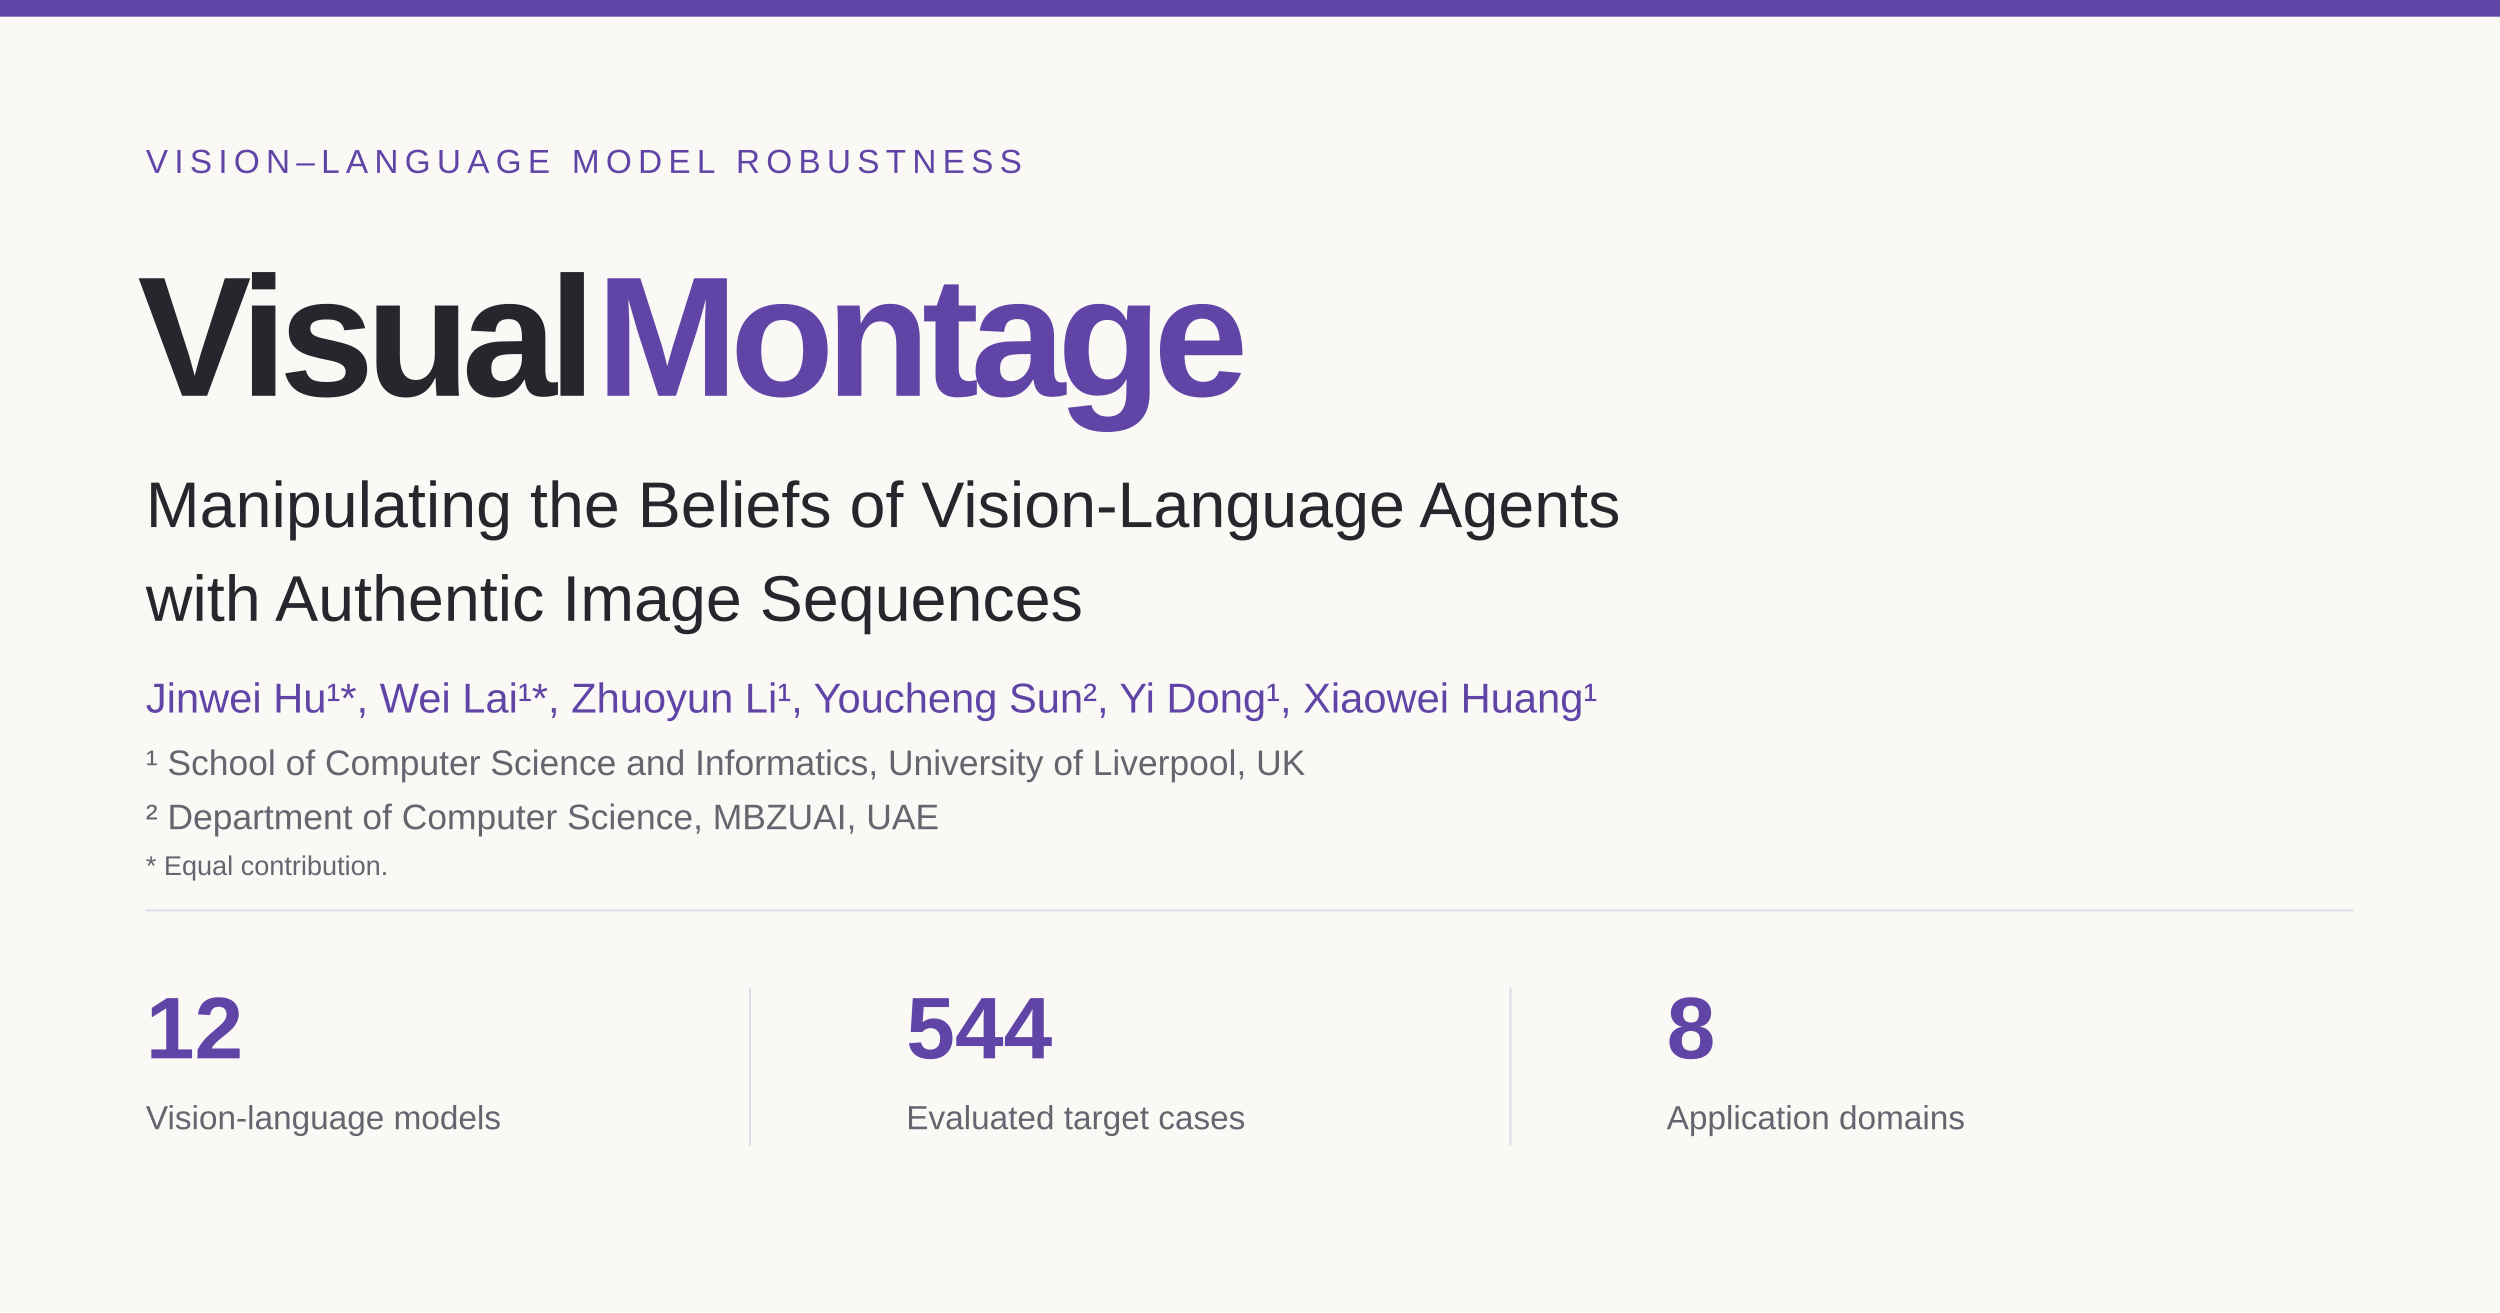
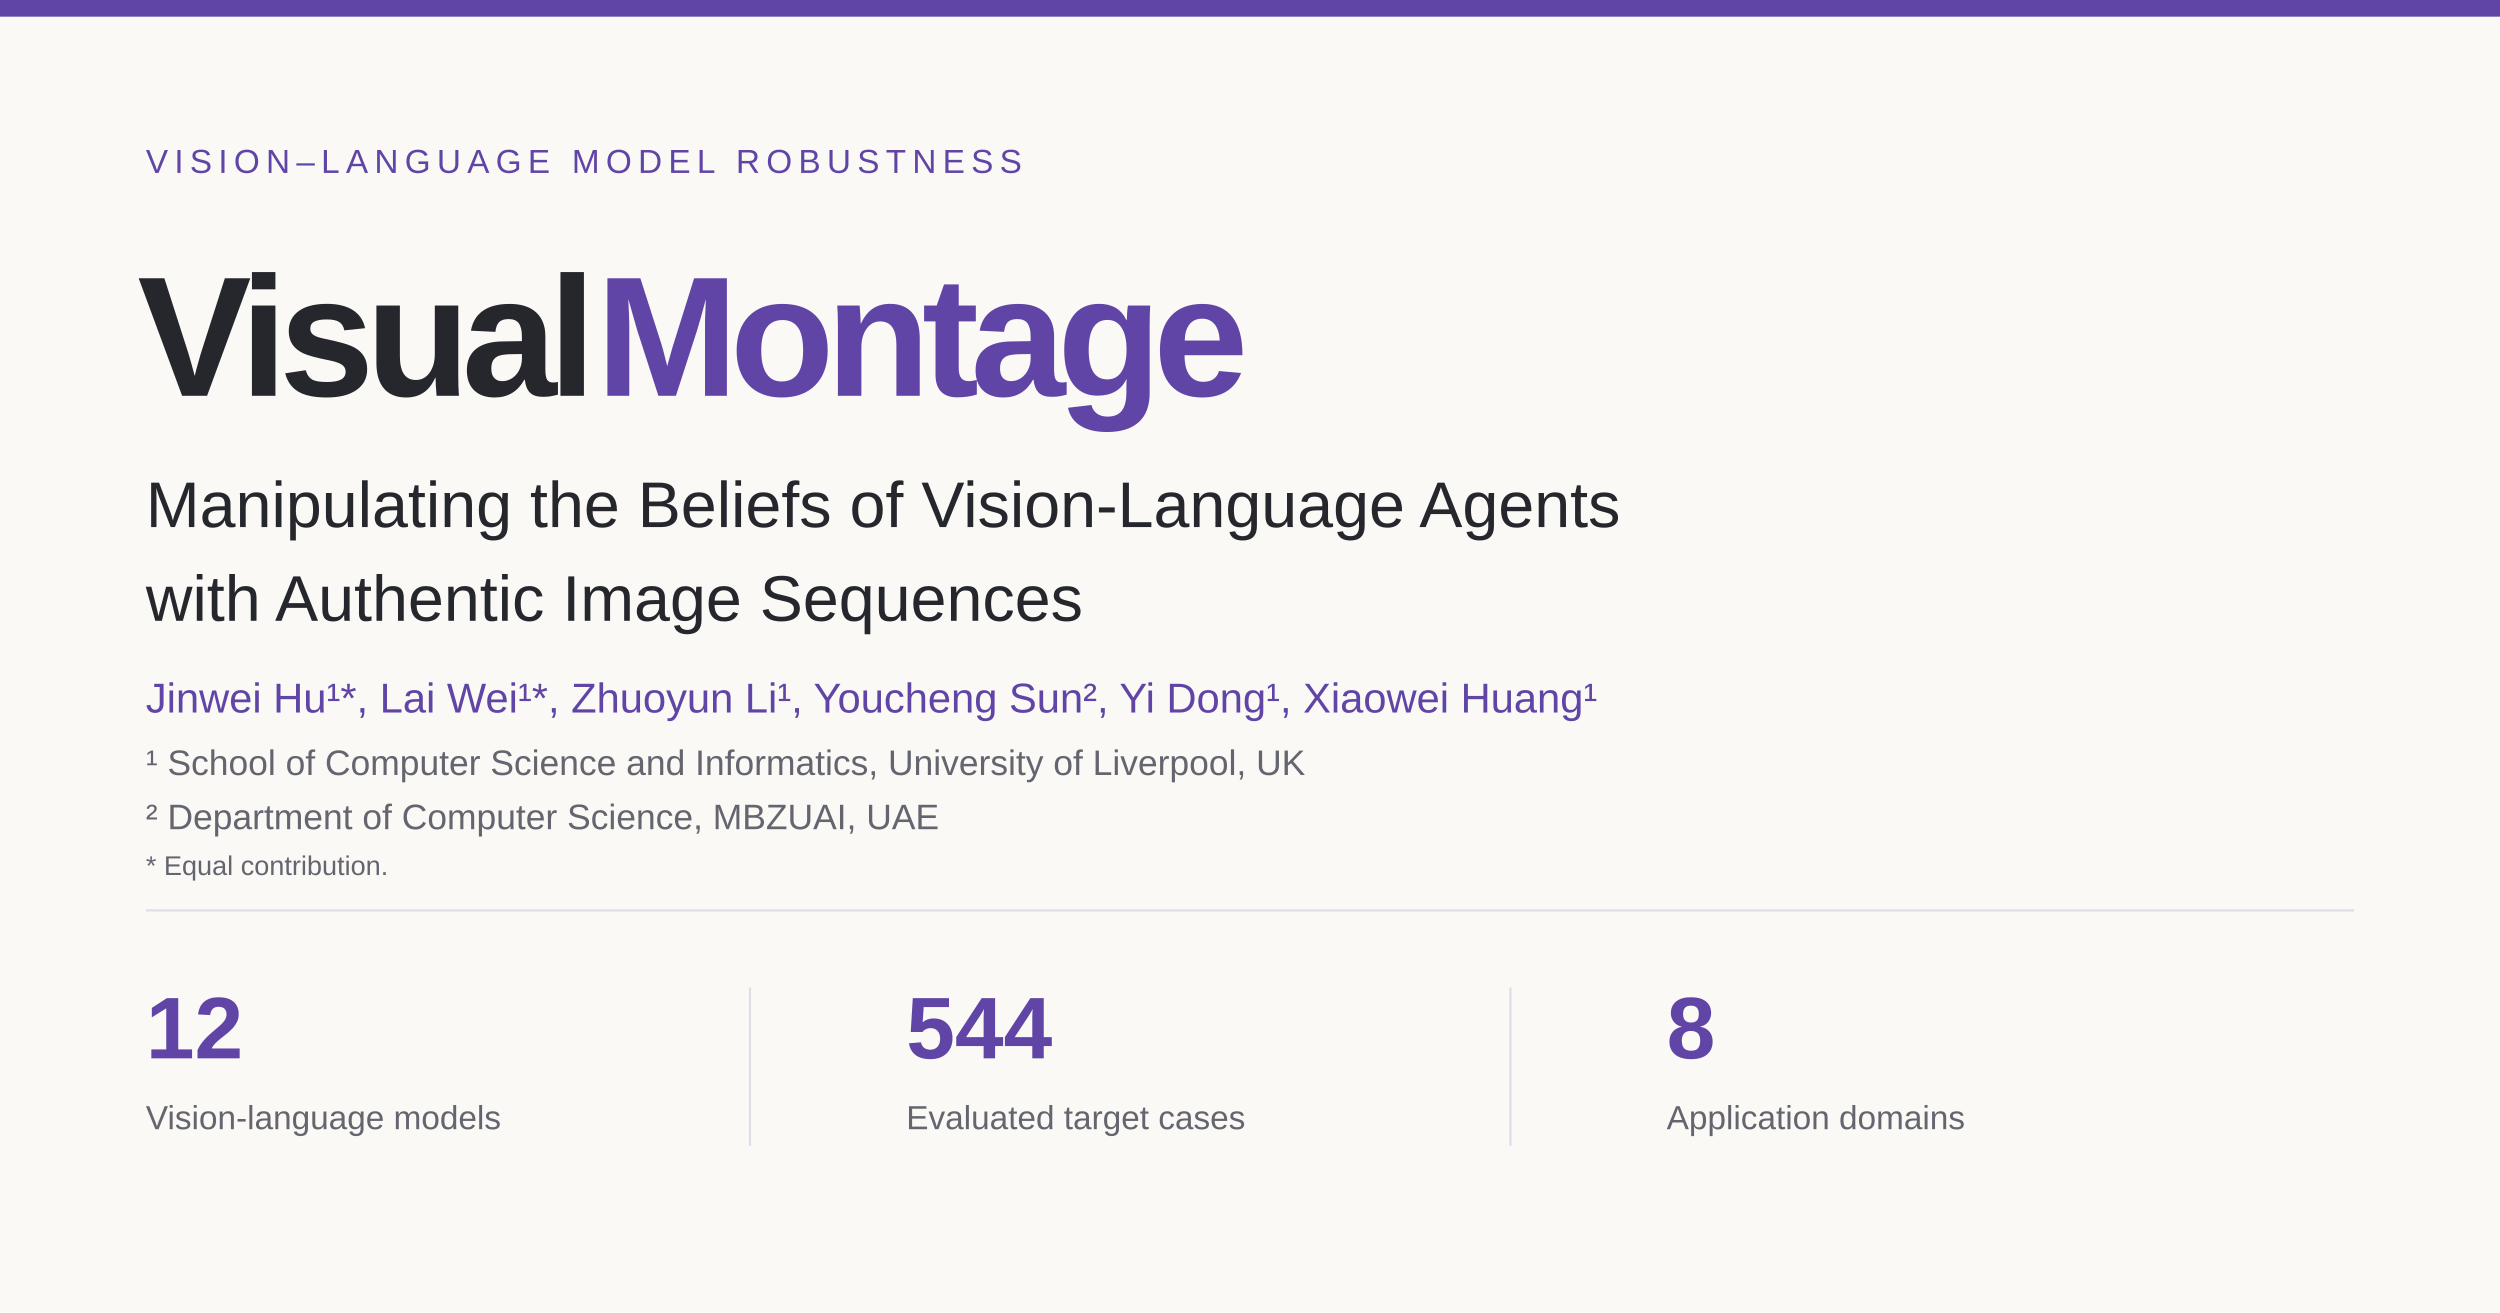
<svg xmlns="http://www.w3.org/2000/svg" width="1200" height="630" viewBox="0 0 1200 630">
  <rect width="1200" height="630" fill="#faf9f6" />
  <rect x="0" y="0" width="1200" height="8" fill="#6145a6" />
  <g font-family="Arial, Helvetica, sans-serif">
    <text x="70" y="83" fill="#6145a6" font-size="16" letter-spacing="3">VISION–LANGUAGE MODEL ROBUSTNESS</text>
    <text x="66" y="190" fill="#26262d" font-size="82" font-weight="700" letter-spacing="-4">Visual<tspan fill="#6145a6">Montage</tspan>
    </text>
    <text x="70" y="253" fill="#26262d" font-size="31">Manipulating the Beliefs of Vision-Language Agents</text>
    <text x="70" y="298" fill="#26262d" font-size="31">with Authentic Image Sequences</text>
-     <text x="70" y="342" fill="#6145a6" font-size="20">Jinwei Hu¹*, Wei Lai¹*, Zhuoyun Li¹, Youcheng Sun², Yi Dong¹, Xiaowei Huang¹</text>
+     <text x="70" y="342" fill="#6145a6" font-size="20">Jinwei Hu¹*, Lai Wei¹*, Zhuoyun Li¹, Youcheng Sun², Yi Dong¹, Xiaowei Huang¹</text>
    <text x="70" y="372" fill="#65656f" font-size="17">¹ School of Computer Science and Informatics, University of Liverpool, UK</text>
    <text x="70" y="398" fill="#65656f" font-size="17">² Department of Computer Science, MBZUAI, UAE</text>
    <text x="70" y="420" fill="#65656f" font-size="13">* Equal contribution.</text>
    <path d="M70 437H1130" stroke="#e0dbe8" />
    <text x="70" y="508" fill="#6145a6" font-size="42" font-weight="600">12</text>
    <text x="70" y="542" fill="#65656f" font-size="16">Vision-language models</text>
    <text x="435" y="508" fill="#6145a6" font-size="42" font-weight="600">544</text>
    <text x="435" y="542" fill="#65656f" font-size="16">Evaluated target cases</text>
    <text x="800" y="508" fill="#6145a6" font-size="42" font-weight="600">8</text>
    <text x="800" y="542" fill="#65656f" font-size="16">Application domains</text>
    <path d="M360 474v76m365-76v76" stroke="#e0dbe8" />
  </g>
</svg>
